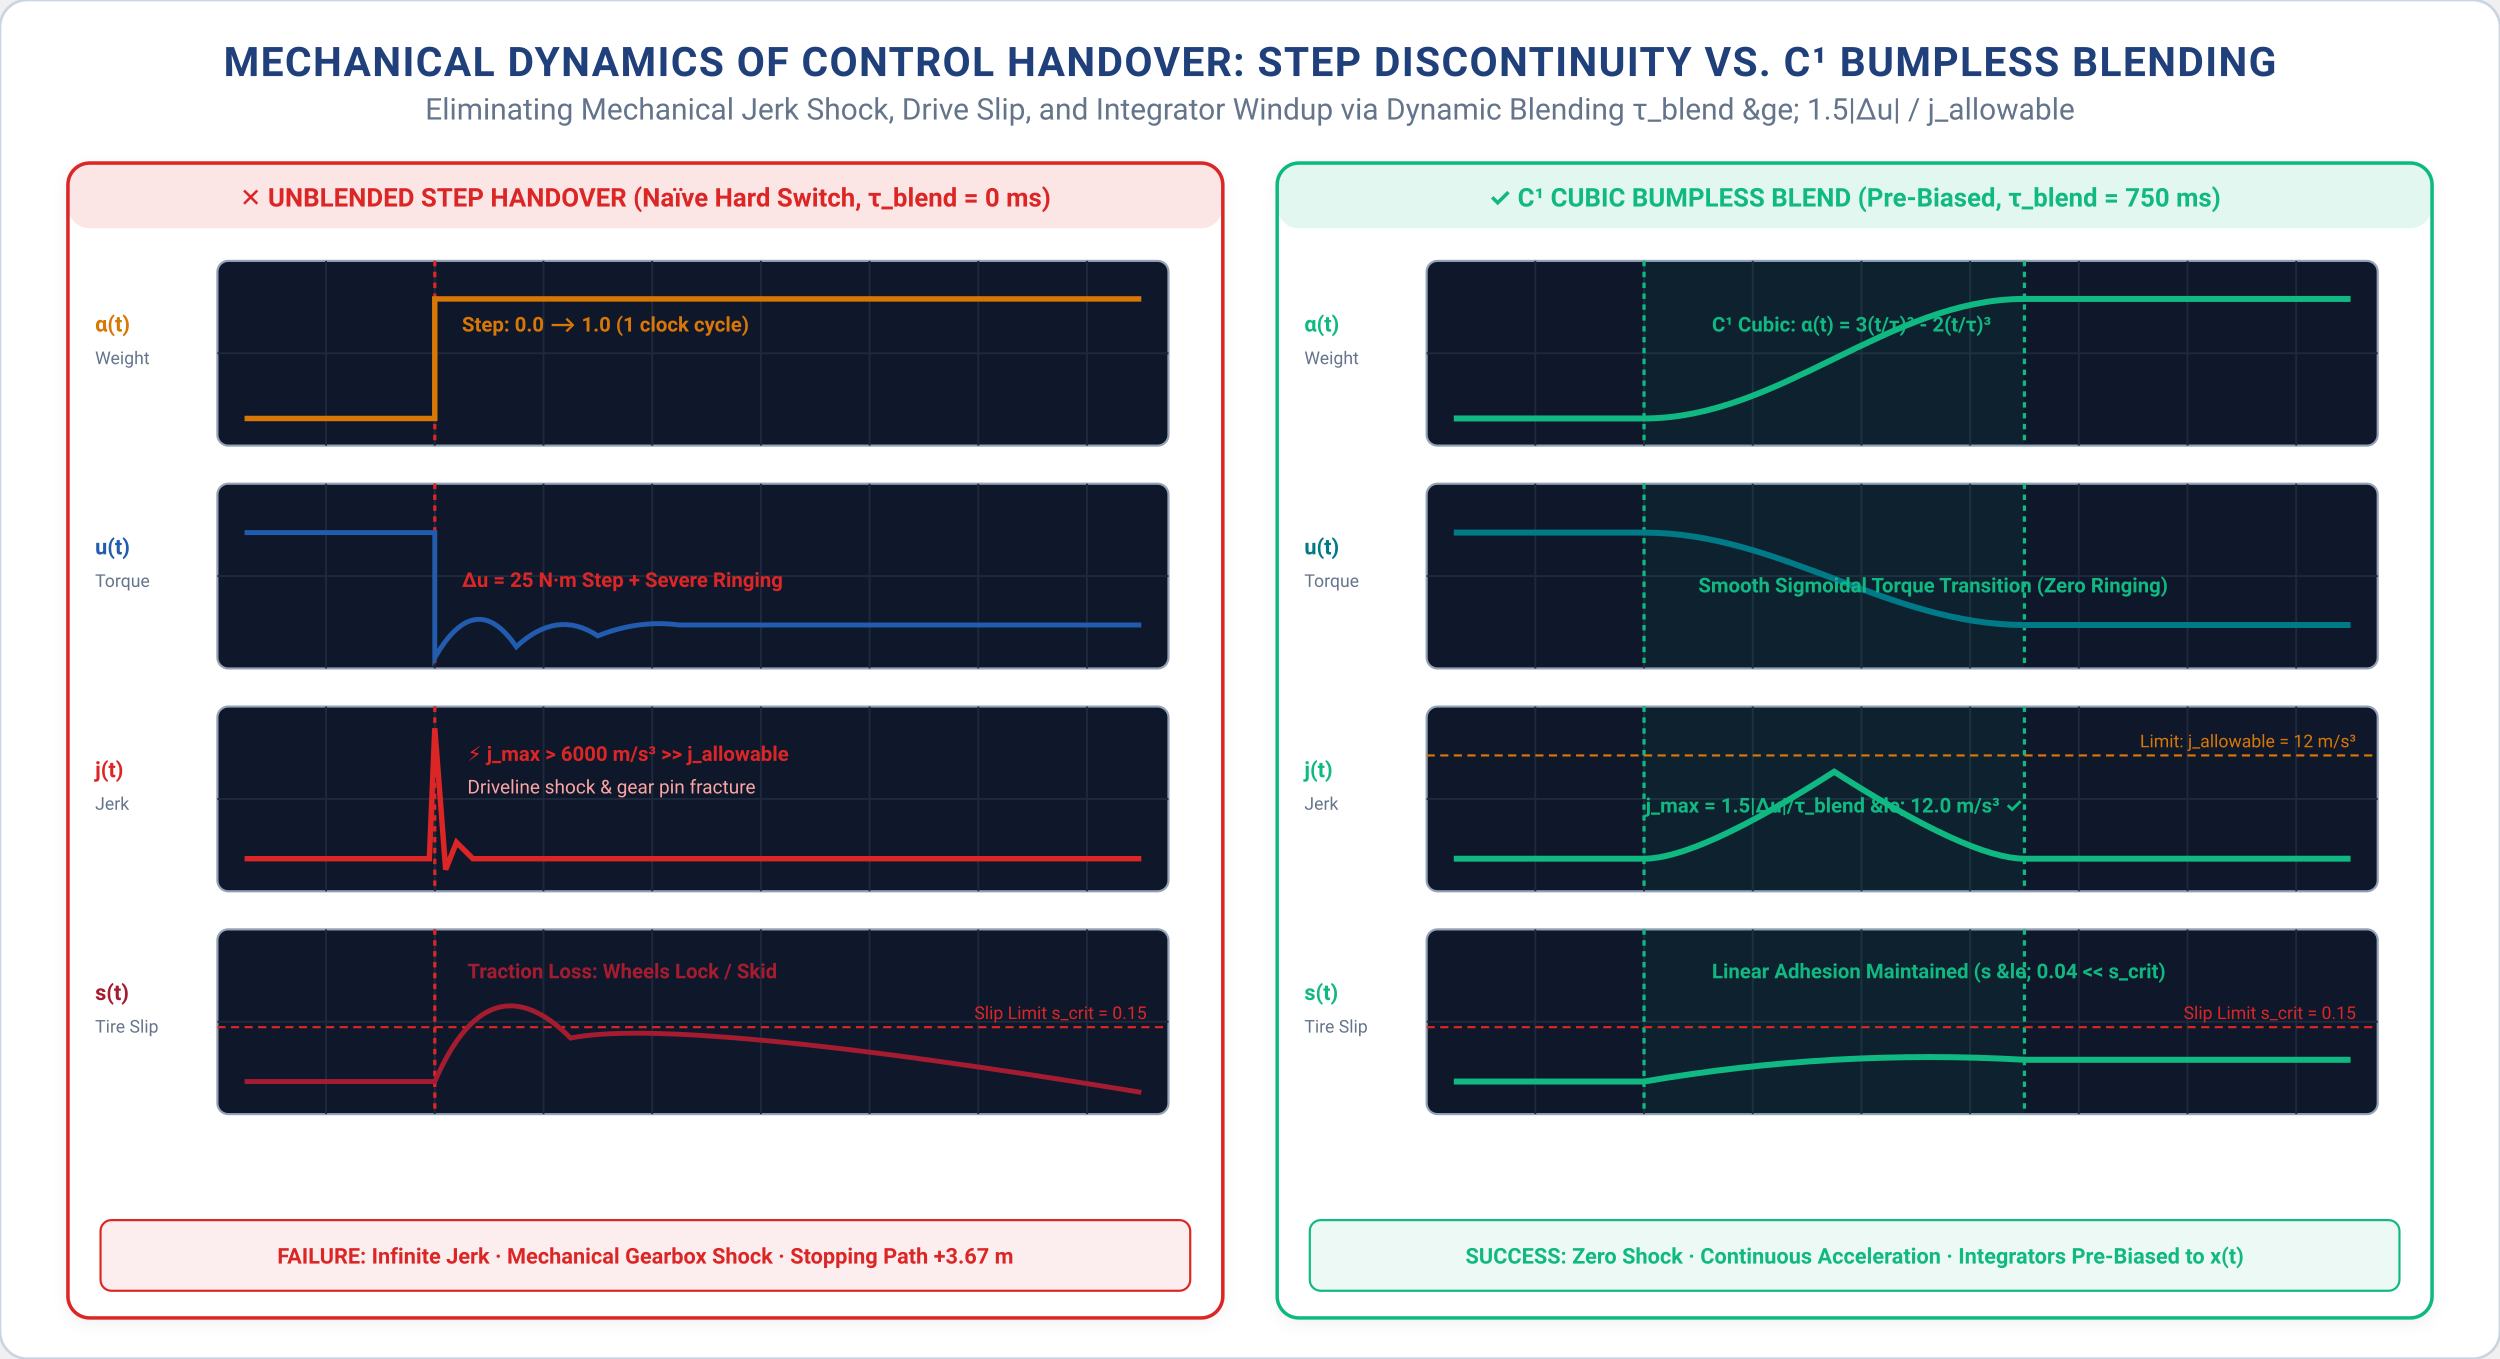
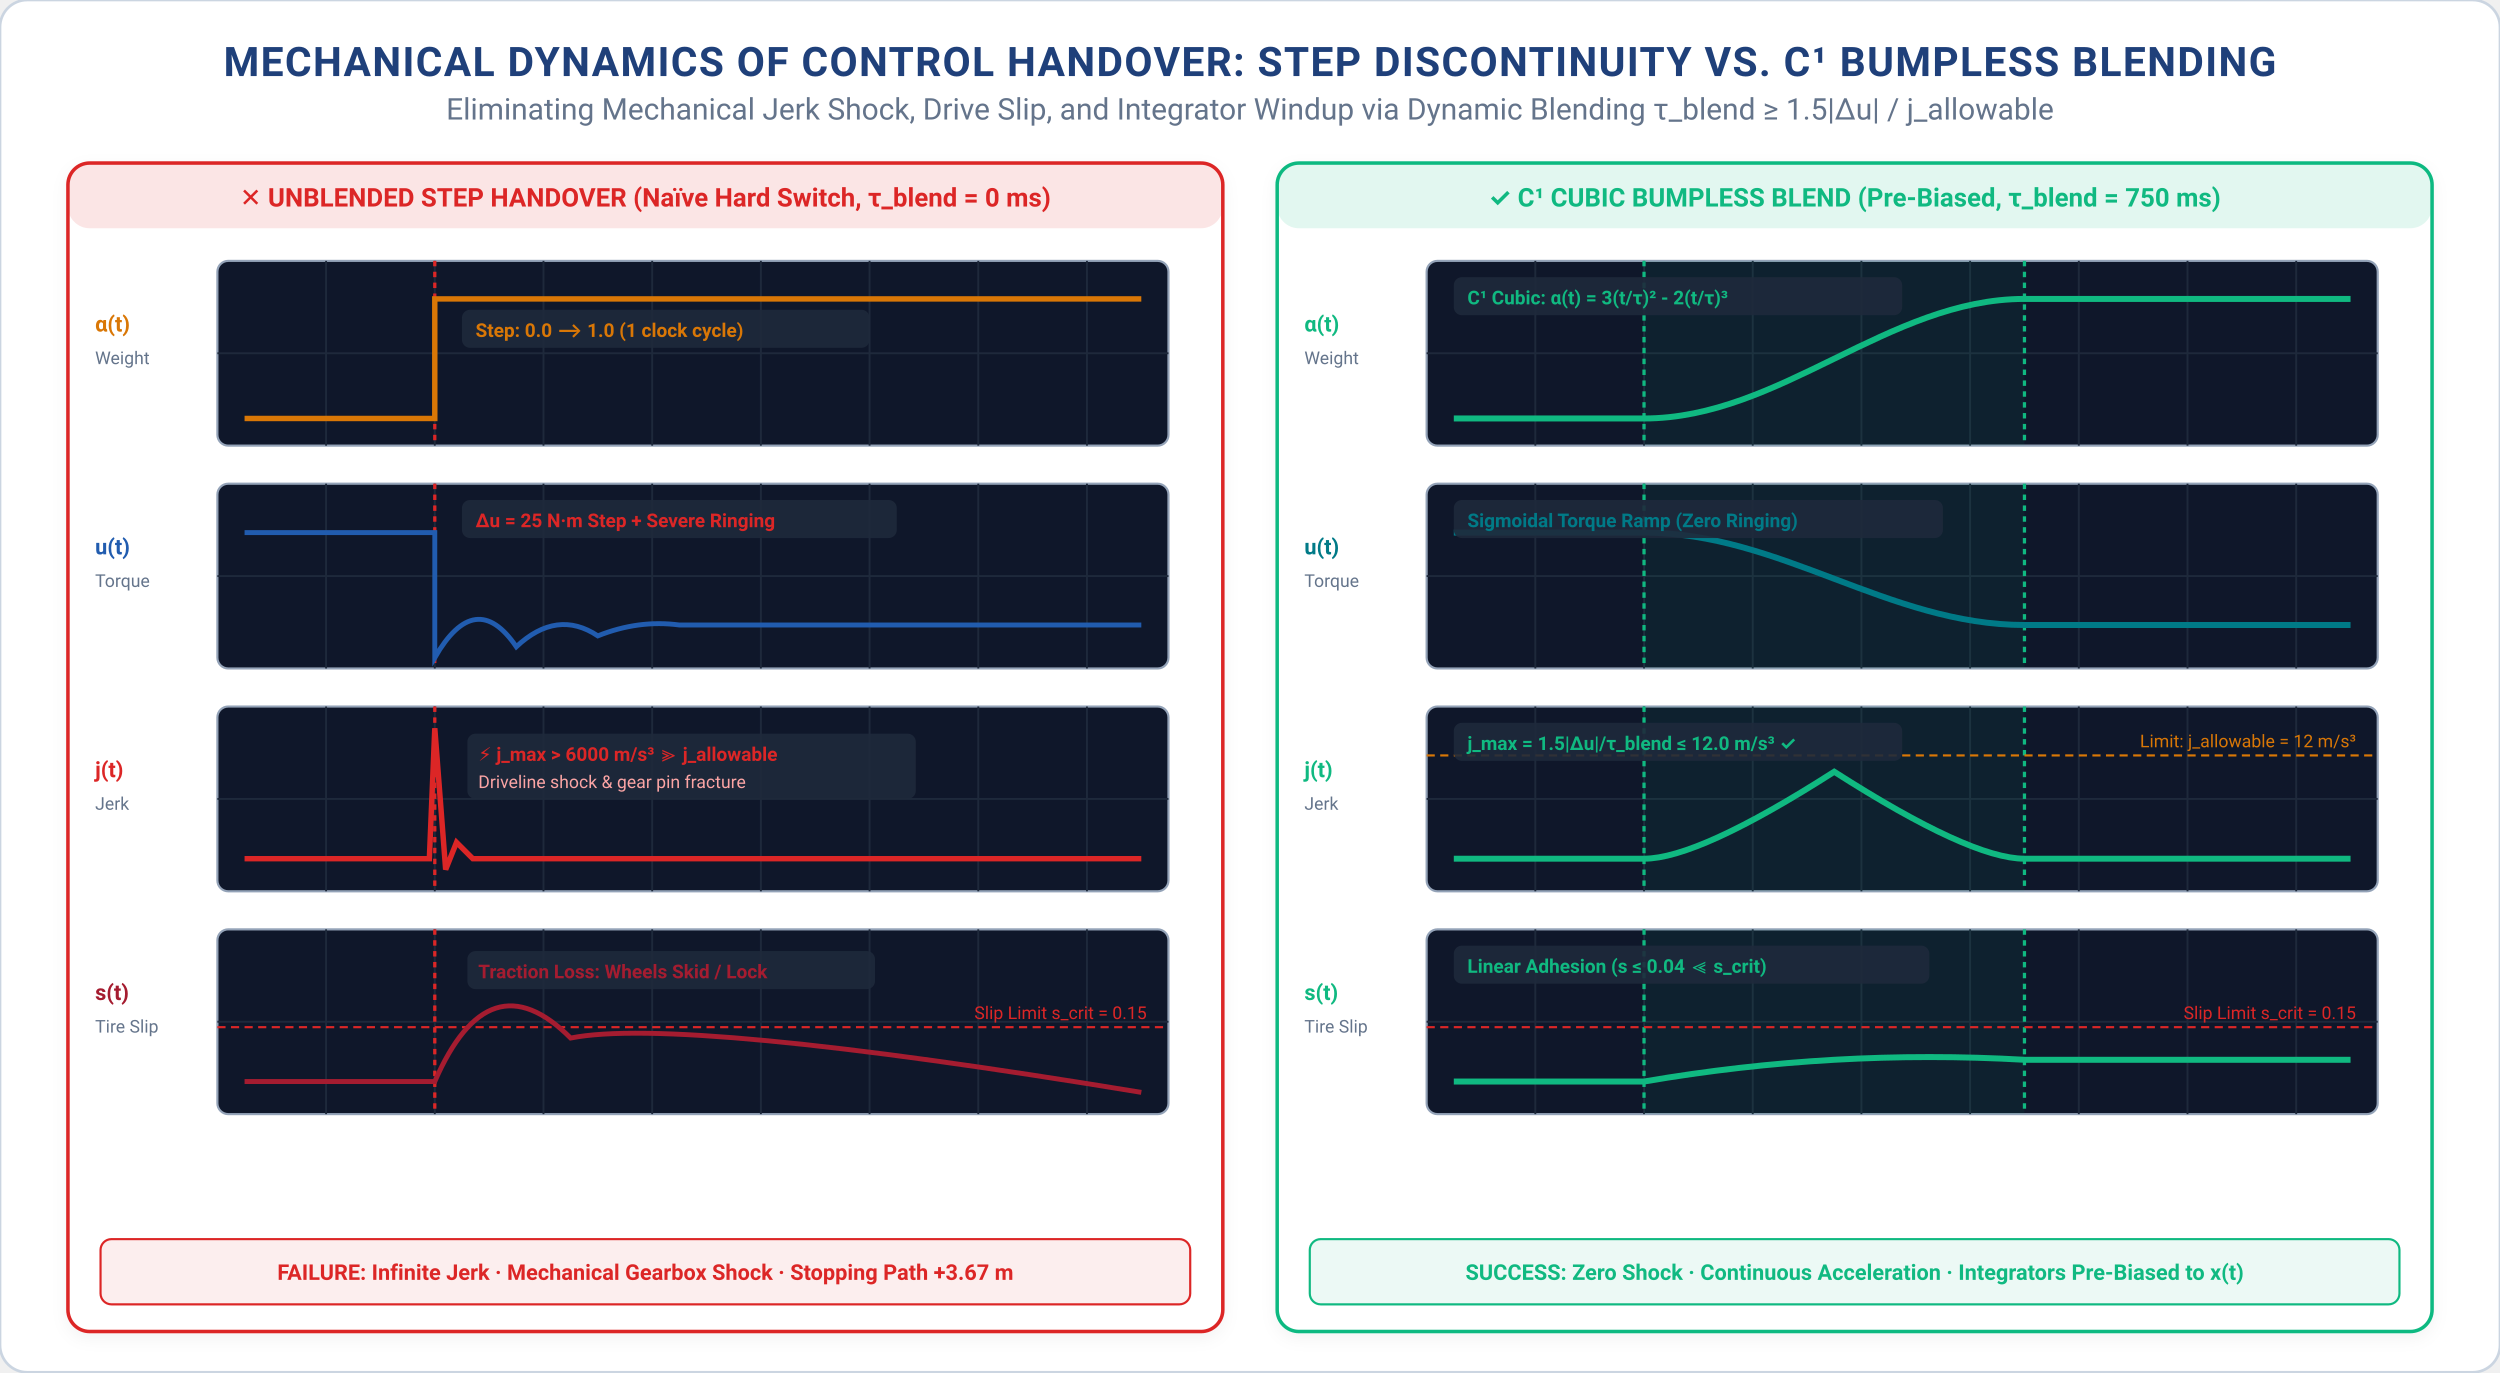
- <svg xmlns="http://www.w3.org/2000/svg" viewBox="0 0 920 500" width="100%" height="100%">
+ <svg xmlns="http://www.w3.org/2000/svg" viewBox="0 0 920 505" width="100%" height="100%">
  <style>
      text { font-family: -apple-system, BlinkMacSystemFont, "Segoe UI", Roboto, "Helvetica Neue", Arial, sans-serif; }
      .title { font-weight: 700; font-size: 15px; fill: #1F407A; text-anchor: middle; letter-spacing: 0.5px; }
      .subtitle { font-size: 11px; fill: #64748B; text-anchor: middle; }
      .section-hdr { font-weight: 700; font-size: 13px; fill: #1F407A; letter-spacing: 0.3px; }
      .card-title { font-weight: 700; font-size: 11.5px; }
      .body-text { font-size: 10px; fill: #475569; }
      .bold-text { font-weight: 600; font-size: 10px; fill: #1A202C; }
      .small-text { font-size: 9px; fill: #64748B; }
      .code-text { font-family: "SFMono-Regular", Consolas, "Liberation Mono", Menlo, Courier, monospace; font-size: 9px; fill: #1F407A; font-weight: 600; }
      .badge-text { font-weight: 700; font-size: 9px; text-anchor: middle; }
    </style>
  <defs>
    <marker id="arr-blue" viewBox="0 0 10 10" refX="7" refY="5" markerWidth="6" markerHeight="6" orient="auto-start-reverse">
      <path d="M 0 1.5 L 8 5 L 0 8.5 z" fill="#215CAF" />
    </marker>
    <marker id="arr-navy" viewBox="0 0 10 10" refX="7" refY="5" markerWidth="6" markerHeight="6" orient="auto-start-reverse">
      <path d="M 0 1.5 L 8 5 L 0 8.5 z" fill="#1F407A" />
    </marker>
    <marker id="arr-petrol" viewBox="0 0 10 10" refX="7" refY="5" markerWidth="6" markerHeight="6" orient="auto-start-reverse">
      <path d="M 0 1.5 L 8 5 L 0 8.5 z" fill="#007A87" />
    </marker>
    <marker id="arr-teal" viewBox="0 0 10 10" refX="7" refY="5" markerWidth="6" markerHeight="6" orient="auto-start-reverse">
      <path d="M 0 1.5 L 8 5 L 0 8.5 z" fill="#10B981" />
    </marker>
    <marker id="arr-bronze" viewBox="0 0 10 10" refX="7" refY="5" markerWidth="6" markerHeight="6" orient="auto-start-reverse">
      <path d="M 0 1.5 L 8 5 L 0 8.5 z" fill="#B87333" />
    </marker>
    <marker id="arr-crimson" viewBox="0 0 10 10" refX="7" refY="5" markerWidth="6" markerHeight="6" orient="auto-start-reverse">
      <path d="M 0 1.5 L 8 5 L 0 8.5 z" fill="#A51C30" />
    </marker>
    <marker id="arr-coral" viewBox="0 0 10 10" refX="7" refY="5" markerWidth="6" markerHeight="6" orient="auto-start-reverse">
      <path d="M 0 1.5 L 8 5 L 0 8.5 z" fill="#DC2626" />
    </marker>
    <marker id="arr-purple" viewBox="0 0 10 10" refX="7" refY="5" markerWidth="6" markerHeight="6" orient="auto-start-reverse">
      <path d="M 0 1.5 L 8 5 L 0 8.5 z" fill="#5B4B8A" />
    </marker>
    <marker id="arr-slate" viewBox="0 0 10 10" refX="7" refY="5" markerWidth="6" markerHeight="6" orient="auto-start-reverse">
      <path d="M 0 1.5 L 8 5 L 0 8.5 z" fill="#64748B" />
    </marker>
    <filter id="shadow" x="-2%" y="-3%" width="104%" height="108%" filterUnits="userSpaceOnUse">
      <feDropShadow dx="0" dy="2" stdDeviation="3" flood-color="#0F172A" flood-opacity="0.05" />
    </filter>
  </defs>
-   <rect width="920" height="500" fill="#FFFFFF" rx="10" stroke="#CBD5E1" stroke-width="1" />
+   <rect width="920" height="505" fill="#FFFFFF" rx="10" stroke="#CBD5E1" stroke-width="1" />
  <text x="460.0" y="28" class="title">MECHANICAL DYNAMICS OF CONTROL HANDOVER: STEP DISCONTINUITY VS. C¹ BUMPLESS BLENDING</text>
-   <text x="460.0" y="44" class="subtitle">Eliminating Mechanical Jerk Shock, Drive Slip, and Integrator Windup via Dynamic Blending τ_blend &amp;ge; 1.5|Δu| / j_allowable</text>
-   <rect x="25" y="60" width="425" height="425" rx="8" fill="#FFFFFF" stroke="#DC2626" stroke-width="1.3" filter="url(#shadow)" />
+   <text x="460.0" y="44" class="subtitle">Eliminating Mechanical Jerk Shock, Drive Slip, and Integrator Windup via Dynamic Blending τ_blend ≥ 1.5|Δu| / j_allowable</text>
+   <rect x="25" y="60" width="425" height="430" rx="8" fill="#FFFFFF" stroke="#DC2626" stroke-width="1.3" filter="url(#shadow)" />
  <rect x="25" y="60" width="425" height="24" rx="8" fill="#DC2626" fill-opacity="0.12" />
  <text x="237.5" y="76" font-size="9.5" font-weight="700" fill="#DC2626" text-anchor="middle">✕ UNBLENDED STEP HANDOVER (Naïve Hard Switch, τ_blend = 0 ms)</text>
  <rect x="80" y="96" width="350" height="68" fill="#0F172A" rx="4" stroke="#94A3B8" stroke-width="0.8" />
  <line x1="120" y1="96" x2="120" y2="164" stroke="#1E293B" stroke-width="0.7" />
  <line x1="160" y1="96" x2="160" y2="164" stroke="#1E293B" stroke-width="0.7" />
  <line x1="200" y1="96" x2="200" y2="164" stroke="#1E293B" stroke-width="0.7" />
  <line x1="240" y1="96" x2="240" y2="164" stroke="#1E293B" stroke-width="0.7" />
  <line x1="280" y1="96" x2="280" y2="164" stroke="#1E293B" stroke-width="0.7" />
  <line x1="320" y1="96" x2="320" y2="164" stroke="#1E293B" stroke-width="0.7" />
  <line x1="360" y1="96" x2="360" y2="164" stroke="#1E293B" stroke-width="0.7" />
  <line x1="400" y1="96" x2="400" y2="164" stroke="#1E293B" stroke-width="0.7" />
  <line x1="80" y1="130.0" x2="430" y2="130.0" stroke="#1E293B" stroke-width="0.7" />
  <line x1="160" y1="96" x2="160" y2="164" stroke="#DC2626" stroke-width="1.2" stroke-dasharray="2,2" />
  <rect x="80" y="178" width="350" height="68" fill="#0F172A" rx="4" stroke="#94A3B8" stroke-width="0.8" />
  <line x1="120" y1="178" x2="120" y2="246" stroke="#1E293B" stroke-width="0.7" />
  <line x1="160" y1="178" x2="160" y2="246" stroke="#1E293B" stroke-width="0.7" />
  <line x1="200" y1="178" x2="200" y2="246" stroke="#1E293B" stroke-width="0.7" />
  <line x1="240" y1="178" x2="240" y2="246" stroke="#1E293B" stroke-width="0.7" />
  <line x1="280" y1="178" x2="280" y2="246" stroke="#1E293B" stroke-width="0.7" />
  <line x1="320" y1="178" x2="320" y2="246" stroke="#1E293B" stroke-width="0.7" />
  <line x1="360" y1="178" x2="360" y2="246" stroke="#1E293B" stroke-width="0.7" />
  <line x1="400" y1="178" x2="400" y2="246" stroke="#1E293B" stroke-width="0.7" />
  <line x1="80" y1="212.0" x2="430" y2="212.0" stroke="#1E293B" stroke-width="0.7" />
  <line x1="160" y1="178" x2="160" y2="246" stroke="#DC2626" stroke-width="1.2" stroke-dasharray="2,2" />
  <rect x="80" y="260" width="350" height="68" fill="#0F172A" rx="4" stroke="#94A3B8" stroke-width="0.8" />
  <line x1="120" y1="260" x2="120" y2="328" stroke="#1E293B" stroke-width="0.7" />
  <line x1="160" y1="260" x2="160" y2="328" stroke="#1E293B" stroke-width="0.7" />
  <line x1="200" y1="260" x2="200" y2="328" stroke="#1E293B" stroke-width="0.7" />
  <line x1="240" y1="260" x2="240" y2="328" stroke="#1E293B" stroke-width="0.7" />
  <line x1="280" y1="260" x2="280" y2="328" stroke="#1E293B" stroke-width="0.7" />
  <line x1="320" y1="260" x2="320" y2="328" stroke="#1E293B" stroke-width="0.7" />
  <line x1="360" y1="260" x2="360" y2="328" stroke="#1E293B" stroke-width="0.7" />
  <line x1="400" y1="260" x2="400" y2="328" stroke="#1E293B" stroke-width="0.7" />
  <line x1="80" y1="294.0" x2="430" y2="294.0" stroke="#1E293B" stroke-width="0.7" />
  <line x1="160" y1="260" x2="160" y2="328" stroke="#DC2626" stroke-width="1.2" stroke-dasharray="2,2" />
  <rect x="80" y="342" width="350" height="68" fill="#0F172A" rx="4" stroke="#94A3B8" stroke-width="0.8" />
  <line x1="120" y1="342" x2="120" y2="410" stroke="#1E293B" stroke-width="0.7" />
  <line x1="160" y1="342" x2="160" y2="410" stroke="#1E293B" stroke-width="0.7" />
  <line x1="200" y1="342" x2="200" y2="410" stroke="#1E293B" stroke-width="0.7" />
  <line x1="240" y1="342" x2="240" y2="410" stroke="#1E293B" stroke-width="0.7" />
  <line x1="280" y1="342" x2="280" y2="410" stroke="#1E293B" stroke-width="0.7" />
  <line x1="320" y1="342" x2="320" y2="410" stroke="#1E293B" stroke-width="0.7" />
  <line x1="360" y1="342" x2="360" y2="410" stroke="#1E293B" stroke-width="0.7" />
  <line x1="400" y1="342" x2="400" y2="410" stroke="#1E293B" stroke-width="0.7" />
  <line x1="80" y1="376.0" x2="430" y2="376.0" stroke="#1E293B" stroke-width="0.7" />
  <line x1="160" y1="342" x2="160" y2="410" stroke="#DC2626" stroke-width="1.2" stroke-dasharray="2,2" />
  <text x="35" y="122" font-size="8" font-weight="700" fill="#D97706">α(t)</text>
  <text x="35" y="134" font-size="6.5" fill="#64748B">Weight</text>
  <path d="M 90 154 L 160 154 L 160 110 L 420 110" fill="none" stroke="#D97706" stroke-width="2" />
-   <text x="170" y="122" font-size="7.5" font-weight="700" fill="#D97706">Step: 0.0 ⟶ 1.0 (1 clock cycle)</text>
+   <rect x="170" y="114" width="150" height="14" rx="3" fill="#1E293B" fill-opacity="0.9" />
+   <text x="175" y="124" font-size="7" font-weight="700" fill="#D97706">Step: 0.0 ⟶ 1.0 (1 clock cycle)</text>
  <text x="35" y="204" font-size="8" font-weight="700" fill="#215CAF">u(t)</text>
  <text x="35" y="216" font-size="6.5" fill="#64748B">Torque</text>
  <path d="M 90 196.0 L 160 196.0 L 160 242.0 Q 175 216.0, 190 238.0 Q 205 224.0, 220 234.0 Q 235 228.0, 250 230.0 L 420 230.0" fill="none" stroke="#215CAF" stroke-width="1.8" />
-   <text x="170" y="216.0" font-size="7.5" font-weight="700" fill="#DC2626">Δu = 25 N·m Step + Severe Ringing</text>
+   <rect x="170" y="184" width="160" height="14" rx="3" fill="#1E293B" fill-opacity="0.9" />
+   <text x="175" y="194" font-size="7" font-weight="700" fill="#DC2626">Δu = 25 N·m Step + Severe Ringing</text>
  <text x="35" y="286" font-size="8" font-weight="700" fill="#DC2626">j(t)</text>
  <text x="35" y="298" font-size="6.5" fill="#64748B">Jerk</text>
  <path d="M 90 316 L 158 316 L 160 268 L 164 320 L 168 310 L 174 316 L 420 316" fill="none" stroke="#DC2626" stroke-width="2" />
-   <text x="172" y="280" font-size="7.5" font-weight="700" fill="#DC2626">⚡ j_max &gt; 6000 m/s³ &gt;&gt; j_allowable</text>
-   <text x="172" y="292" font-size="7" fill="#FCA5A5">Driveline shock &amp; gear pin fracture</text>
+   <rect x="172" y="270" width="165" height="24" rx="3" fill="#1E293B" fill-opacity="0.9" />
+   <text x="176" y="280" font-size="7" font-weight="700" fill="#DC2626">⚡ j_max &gt; 6000 m/s³ ≫ j_allowable</text>
+   <text x="176" y="290" font-size="6.5" fill="#FCA5A5">Driveline shock &amp; gear pin fracture</text>
  <text x="35" y="368" font-size="8" font-weight="700" fill="#A51C30">s(t)</text>
  <text x="35" y="380" font-size="6.5" fill="#64748B">Tire Slip</text>
  <line x1="80" y1="378" x2="430" y2="378" stroke="#DC2626" stroke-width="0.8" stroke-dasharray="3,2" />
  <text x="422" y="375" font-size="6.5" fill="#DC2626" text-anchor="end">Slip Limit s_crit = 0.15</text>
  <path d="M 90 398 L 160 398 Q 180 352, 210 382 Q 250 374, 420 402" fill="none" stroke="#A51C30" stroke-width="1.8" />
-   <text x="172" y="360" font-size="7.5" font-weight="700" fill="#A51C30">Traction Loss: Wheels Lock / Skid</text>
-   <rect x="37" y="449" width="401" height="26" rx="4" fill="#DC2626" fill-opacity="0.08" stroke="#DC2626" stroke-width="0.8" />
-   <text x="237.5" y="465" font-size="8" font-weight="700" fill="#DC2626" text-anchor="middle">FAILURE: Infinite Jerk · Mechanical Gearbox Shock · Stopping Path +3.67 m</text>
-   <rect x="470" y="60" width="425" height="425" rx="8" fill="#FFFFFF" stroke="#10B981" stroke-width="1.3" filter="url(#shadow)" />
+   <rect x="172" y="350" width="150" height="14" rx="3" fill="#1E293B" fill-opacity="0.9" />
+   <text x="176" y="360" font-size="7" font-weight="700" fill="#A51C30">Traction Loss: Wheels Skid / Lock</text>
+   <rect x="37" y="456" width="401" height="24" rx="4" fill="#DC2626" fill-opacity="0.08" stroke="#DC2626" stroke-width="0.8" />
+   <text x="237.5" y="471" font-size="8" font-weight="700" fill="#DC2626" text-anchor="middle">FAILURE: Infinite Jerk · Mechanical Gearbox Shock · Stopping Path +3.67 m</text>
+   <rect x="470" y="60" width="425" height="430" rx="8" fill="#FFFFFF" stroke="#10B981" stroke-width="1.3" filter="url(#shadow)" />
  <rect x="470" y="60" width="425" height="24" rx="8" fill="#10B981" fill-opacity="0.12" />
  <text x="682.5" y="76" font-size="9.5" font-weight="700" fill="#10B981" text-anchor="middle">✓ C¹ CUBIC BUMPLESS BLEND (Pre-Biased, τ_blend = 750 ms)</text>
  <rect x="525" y="96" width="350" height="68" fill="#0F172A" rx="4" stroke="#94A3B8" stroke-width="0.8" />
  <line x1="565" y1="96" x2="565" y2="164" stroke="#1E293B" stroke-width="0.7" />
  <line x1="605" y1="96" x2="605" y2="164" stroke="#1E293B" stroke-width="0.7" />
  <line x1="645" y1="96" x2="645" y2="164" stroke="#1E293B" stroke-width="0.7" />
  <line x1="685" y1="96" x2="685" y2="164" stroke="#1E293B" stroke-width="0.7" />
  <line x1="725" y1="96" x2="725" y2="164" stroke="#1E293B" stroke-width="0.7" />
  <line x1="765" y1="96" x2="765" y2="164" stroke="#1E293B" stroke-width="0.7" />
  <line x1="805" y1="96" x2="805" y2="164" stroke="#1E293B" stroke-width="0.7" />
  <line x1="845" y1="96" x2="845" y2="164" stroke="#1E293B" stroke-width="0.7" />
  <line x1="525" y1="130.0" x2="875" y2="130.0" stroke="#1E293B" stroke-width="0.7" />
  <rect x="605" y="96" width="140" height="68" fill="#10B981" fill-opacity="0.06" />
  <line x1="605" y1="96" x2="605" y2="164" stroke="#10B981" stroke-width="1.2" stroke-dasharray="2,2" />
  <line x1="745" y1="96" x2="745" y2="164" stroke="#10B981" stroke-width="1.2" stroke-dasharray="2,2" />
  <rect x="525" y="178" width="350" height="68" fill="#0F172A" rx="4" stroke="#94A3B8" stroke-width="0.8" />
  <line x1="565" y1="178" x2="565" y2="246" stroke="#1E293B" stroke-width="0.7" />
  <line x1="605" y1="178" x2="605" y2="246" stroke="#1E293B" stroke-width="0.7" />
  <line x1="645" y1="178" x2="645" y2="246" stroke="#1E293B" stroke-width="0.7" />
  <line x1="685" y1="178" x2="685" y2="246" stroke="#1E293B" stroke-width="0.7" />
  <line x1="725" y1="178" x2="725" y2="246" stroke="#1E293B" stroke-width="0.7" />
  <line x1="765" y1="178" x2="765" y2="246" stroke="#1E293B" stroke-width="0.7" />
  <line x1="805" y1="178" x2="805" y2="246" stroke="#1E293B" stroke-width="0.7" />
  <line x1="845" y1="178" x2="845" y2="246" stroke="#1E293B" stroke-width="0.7" />
  <line x1="525" y1="212.0" x2="875" y2="212.0" stroke="#1E293B" stroke-width="0.7" />
  <rect x="605" y="178" width="140" height="68" fill="#10B981" fill-opacity="0.06" />
  <line x1="605" y1="178" x2="605" y2="246" stroke="#10B981" stroke-width="1.2" stroke-dasharray="2,2" />
  <line x1="745" y1="178" x2="745" y2="246" stroke="#10B981" stroke-width="1.2" stroke-dasharray="2,2" />
  <rect x="525" y="260" width="350" height="68" fill="#0F172A" rx="4" stroke="#94A3B8" stroke-width="0.8" />
  <line x1="565" y1="260" x2="565" y2="328" stroke="#1E293B" stroke-width="0.7" />
  <line x1="605" y1="260" x2="605" y2="328" stroke="#1E293B" stroke-width="0.7" />
  <line x1="645" y1="260" x2="645" y2="328" stroke="#1E293B" stroke-width="0.7" />
  <line x1="685" y1="260" x2="685" y2="328" stroke="#1E293B" stroke-width="0.7" />
  <line x1="725" y1="260" x2="725" y2="328" stroke="#1E293B" stroke-width="0.7" />
  <line x1="765" y1="260" x2="765" y2="328" stroke="#1E293B" stroke-width="0.7" />
  <line x1="805" y1="260" x2="805" y2="328" stroke="#1E293B" stroke-width="0.7" />
  <line x1="845" y1="260" x2="845" y2="328" stroke="#1E293B" stroke-width="0.7" />
  <line x1="525" y1="294.0" x2="875" y2="294.0" stroke="#1E293B" stroke-width="0.7" />
  <rect x="605" y="260" width="140" height="68" fill="#10B981" fill-opacity="0.06" />
  <line x1="605" y1="260" x2="605" y2="328" stroke="#10B981" stroke-width="1.2" stroke-dasharray="2,2" />
  <line x1="745" y1="260" x2="745" y2="328" stroke="#10B981" stroke-width="1.2" stroke-dasharray="2,2" />
  <rect x="525" y="342" width="350" height="68" fill="#0F172A" rx="4" stroke="#94A3B8" stroke-width="0.8" />
  <line x1="565" y1="342" x2="565" y2="410" stroke="#1E293B" stroke-width="0.7" />
  <line x1="605" y1="342" x2="605" y2="410" stroke="#1E293B" stroke-width="0.7" />
  <line x1="645" y1="342" x2="645" y2="410" stroke="#1E293B" stroke-width="0.7" />
  <line x1="685" y1="342" x2="685" y2="410" stroke="#1E293B" stroke-width="0.7" />
  <line x1="725" y1="342" x2="725" y2="410" stroke="#1E293B" stroke-width="0.7" />
  <line x1="765" y1="342" x2="765" y2="410" stroke="#1E293B" stroke-width="0.7" />
  <line x1="805" y1="342" x2="805" y2="410" stroke="#1E293B" stroke-width="0.7" />
  <line x1="845" y1="342" x2="845" y2="410" stroke="#1E293B" stroke-width="0.7" />
  <line x1="525" y1="376.0" x2="875" y2="376.0" stroke="#1E293B" stroke-width="0.7" />
  <rect x="605" y="342" width="140" height="68" fill="#10B981" fill-opacity="0.06" />
  <line x1="605" y1="342" x2="605" y2="410" stroke="#10B981" stroke-width="1.2" stroke-dasharray="2,2" />
  <line x1="745" y1="342" x2="745" y2="410" stroke="#10B981" stroke-width="1.2" stroke-dasharray="2,2" />
  <text x="480" y="122" font-size="8" font-weight="700" fill="#10B981">α(t)</text>
  <text x="480" y="134" font-size="6.5" fill="#64748B">Weight</text>
  <path d="M 535 154 L 605 154 C 655 154, 695 110, 745 110 L 865 110" fill="none" stroke="#10B981" stroke-width="2.2" />
-   <text x="630" y="122" font-size="7.5" font-weight="700" fill="#10B981">C¹ Cubic: α(t) = 3(t/τ)² - 2(t/τ)³</text>
+   <rect x="535" y="102" width="165" height="14" rx="3" fill="#1E293B" fill-opacity="0.9" />
+   <text x="540" y="112" font-size="7" font-weight="700" fill="#10B981">C¹ Cubic: α(t) = 3(t/τ)² - 2(t/τ)³</text>
  <text x="480" y="204" font-size="8" font-weight="700" fill="#007A87">u(t)</text>
  <text x="480" y="216" font-size="6.5" fill="#64748B">Torque</text>
  <path d="M 535 196.0 L 605 196.0 C 655 196.0, 695 230.0, 745 230.0 L 865 230.0" fill="none" stroke="#007A87" stroke-width="2.2" />
-   <text x="625" y="218.0" font-size="7.5" font-weight="700" fill="#10B981">Smooth Sigmoidal Torque Transition (Zero Ringing)</text>
+   <rect x="535" y="184" width="180" height="14" rx="3" fill="#1E293B" fill-opacity="0.9" />
+   <text x="540" y="194" font-size="7" font-weight="700" fill="#007A87">Sigmoidal Torque Ramp (Zero Ringing)</text>
  <text x="480" y="286" font-size="8" font-weight="700" fill="#10B981">j(t)</text>
  <text x="480" y="298" font-size="6.5" fill="#64748B">Jerk</text>
  <line x1="525" y1="278" x2="875" y2="278" stroke="#D97706" stroke-width="0.8" stroke-dasharray="3,2" />
  <text x="867" y="275" font-size="6.5" fill="#D97706" text-anchor="end">Limit: j_allowable = 12 m/s³</text>
  <path d="M 535 316 L 605 316 Q 625 316, 675.0 284 Q 725 316, 745 316 L 865 316" fill="none" stroke="#10B981" stroke-width="2.2" />
-   <text x="675.0" y="299" font-size="7.5" font-weight="700" fill="#10B981" text-anchor="middle">j_max = 1.5|Δu|/τ_blend &amp;le; 12.0 m/s³ ✓</text>
+   <rect x="535" y="266" width="165" height="14" rx="3" fill="#1E293B" fill-opacity="0.9" />
+   <text x="540" y="276" font-size="7" font-weight="700" fill="#10B981">j_max = 1.5|Δu|/τ_blend ≤ 12.0 m/s³ ✓</text>
  <text x="480" y="368" font-size="8" font-weight="700" fill="#10B981">s(t)</text>
  <text x="480" y="380" font-size="6.5" fill="#64748B">Tire Slip</text>
  <line x1="525" y1="378" x2="875" y2="378" stroke="#DC2626" stroke-width="0.8" stroke-dasharray="3,2" />
  <text x="867" y="375" font-size="6.5" fill="#DC2626" text-anchor="end">Slip Limit s_crit = 0.15</text>
  <path d="M 535 398 L 605 398 Q 675.0 386, 745 390 L 865 390" fill="none" stroke="#10B981" stroke-width="2.2" />
-   <text x="630" y="360" font-size="7.5" font-weight="700" fill="#10B981">Linear Adhesion Maintained (s &amp;le; 0.04 &lt;&lt; s_crit)</text>
-   <rect x="482" y="449" width="401" height="26" rx="4" fill="#10B981" fill-opacity="0.08" stroke="#10B981" stroke-width="0.8" />
-   <text x="682.5" y="465" font-size="8" font-weight="700" fill="#10B981" text-anchor="middle">SUCCESS: Zero Shock · Continuous Acceleration · Integrators Pre-Biased to x(t)</text>
+   <rect x="535" y="348" width="175" height="14" rx="3" fill="#1E293B" fill-opacity="0.9" />
+   <text x="540" y="358" font-size="7" font-weight="700" fill="#10B981">Linear Adhesion (s ≤ 0.04 ≪ s_crit)</text>
+   <rect x="482" y="456" width="401" height="24" rx="4" fill="#10B981" fill-opacity="0.08" stroke="#10B981" stroke-width="0.8" />
+   <text x="682.5" y="471" font-size="8" font-weight="700" fill="#10B981" text-anchor="middle">SUCCESS: Zero Shock · Continuous Acceleration · Integrators Pre-Biased to x(t)</text>
</svg>
